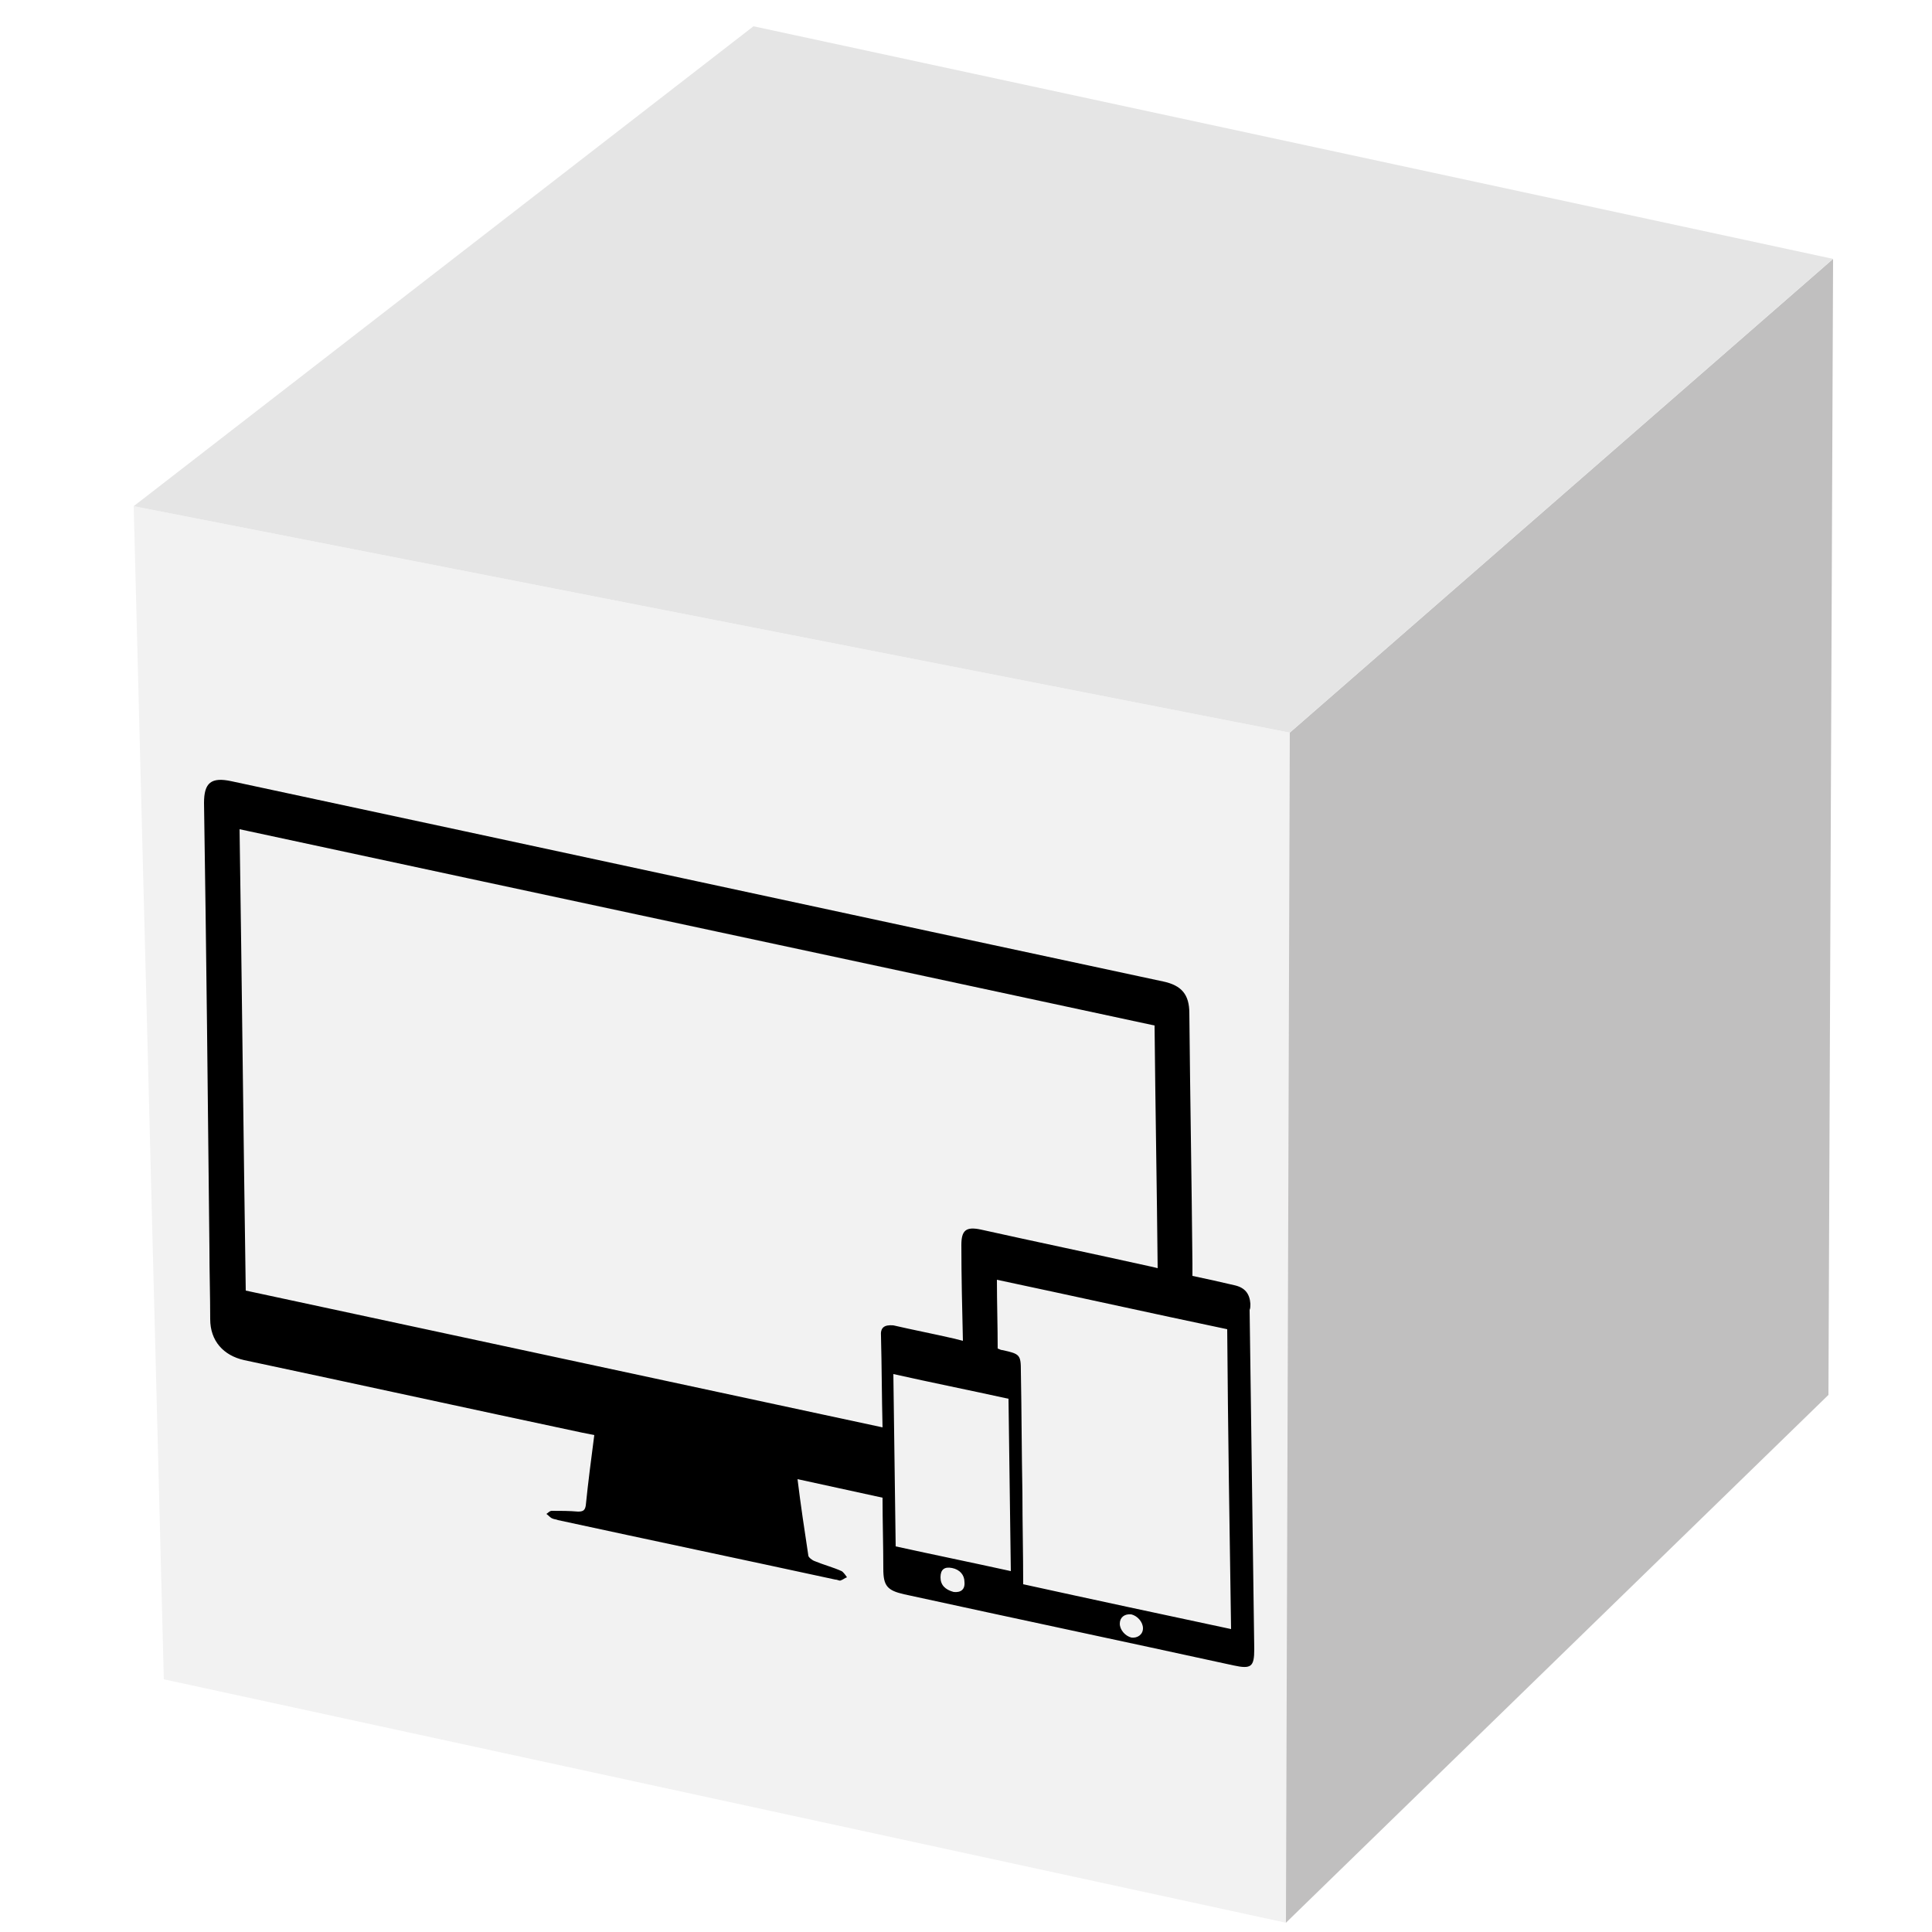
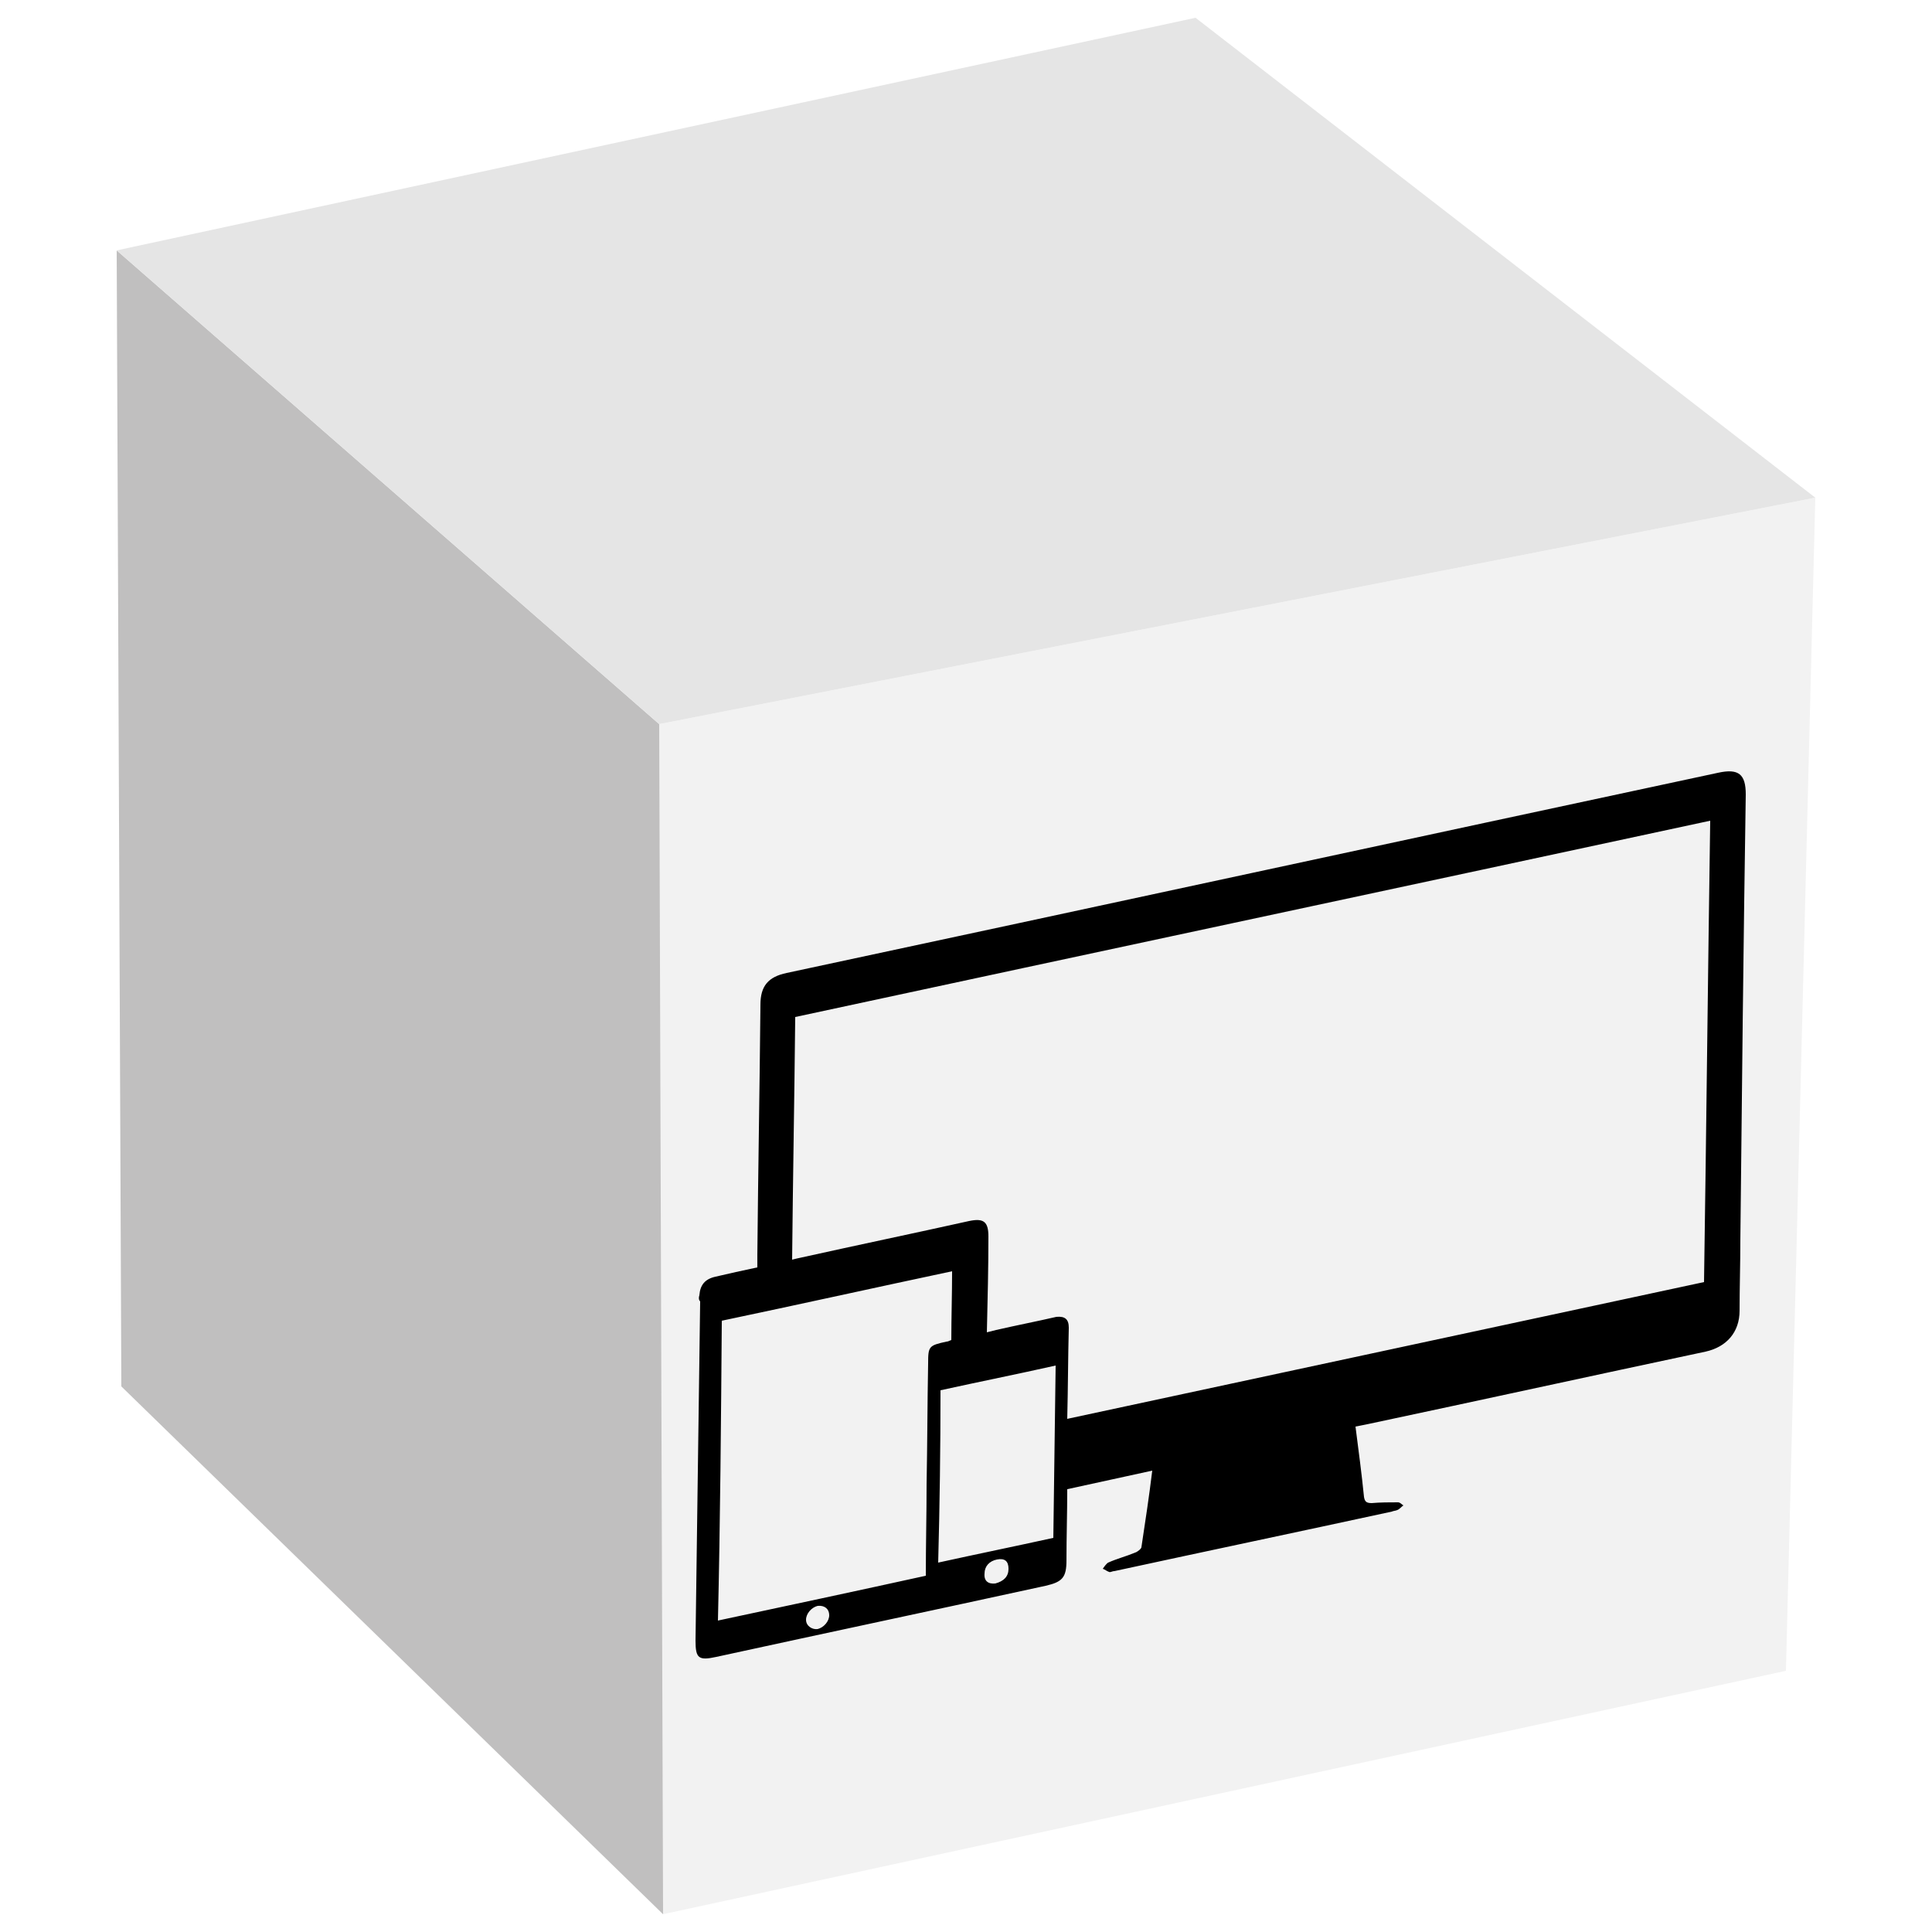
- <svg xmlns="http://www.w3.org/2000/svg" version="1.1" id="Layer_1" x="0px" y="0px" viewBox="1060 -110 250 250" style="enable-background:new 1060 -110 250 250;" xml:space="preserve">
+ <svg xmlns="http://www.w3.org/2000/svg" version="1.1" id="Layer_1" x="0px" y="0px" viewBox="-354 156 250 250" style="enable-background:new -354 156 250 250;" xml:space="preserve">
  <style type="text/css">
	.st0{fill:#F2F2F2;}
	.st1{fill:#C0BFBF;}
	.st2{fill:#E5E5E5;}
</style>
  <g id="XMLID_27_">
    <g id="XMLID_14892_">
-       <polygon id="XMLID_14899_" class="st0" points="1077.3,-44.5 1081.2,107.3 1226.4,138.8 1249,48.4 1226.9,-15.2   " />
-       <polygon id="XMLID_14896_" class="st1" points="1226.9,-15.2 1226.4,138.8 1296.6,70.5 1297.2,-76.5   " />
-       <polygon id="XMLID_14893_" class="st2" points="1077.3,-44.5 1226.9,-15.2 1297.2,-76.5 1157.5,-106.6   " />
+       <polygon id="XMLID_14899_" class="st0" points="-268.7,249.7 -290.8,313.3 -268.2,403.7 -122.9,372.2 -119.1,220.4   " />
+       <polygon id="XMLID_14896_" class="st1" points="-338.9,188.4 -338.3,335.4 -268.2,403.7 -268.7,249.7   " />
+       <polygon id="XMLID_14893_" class="st2" points="-199.3,158.3 -338.9,188.4 -268.7,249.7 -119.1,220.4   " />
    </g>
-     <path id="XMLID_16144_" d="M1221.8,58.7c-0.1-1.3-0.7-2.1-2.1-2.4c-1.7-0.4-3.5-0.8-5.4-1.2c0-0.6,0-1.1,0-1.6   c-0.1-10.8-0.3-21.6-0.4-32.4c0-2.4-1-3.6-3.4-4.1c-40.2-8.6-80.3-17.3-120.5-25.9c-2.7-0.6-3.6,0.2-3.6,2.8   c0.3,19.2,0.5,38.5,0.7,57.7c0,3,0.1,6.1,0.1,9.1c0,2.8,1.7,4.7,4.4,5.3c14.6,3.1,29.2,6.3,43.8,9.4c0.5,0.1,1,0.2,1.5,0.3   c-0.4,3.1-0.8,6.1-1.1,9.1c-0.1,0.6-0.3,0.8-1,0.8c-1.1-0.1-2.3-0.1-3.4-0.1c-0.3,0-0.5,0.3-0.7,0.4c0.3,0.2,0.5,0.5,0.8,0.6   c0.2,0.1,0.5,0.1,0.7,0.2c12,2.6,23.9,5.1,35.9,7.7c0.3,0,0.5,0.2,0.7,0.1c0.3-0.1,0.5-0.3,0.8-0.4c-0.2-0.3-0.5-0.7-0.7-0.8   c-1.1-0.5-2.3-0.8-3.5-1.3c-0.3-0.1-0.8-0.5-0.8-0.7c-0.5-3.3-1-6.6-1.4-9.9c3.7,0.8,7.3,1.6,11,2.4c0,3.1,0.1,6.1,0.1,9.2   c0,2.2,0.5,2.8,2.7,3.3c14.2,3.1,28.4,6.1,42.6,9.2c2.3,0.5,2.7,0.2,2.7-2.1c-0.2-14.6-0.4-29.2-0.6-43.9   C1221.8,59.3,1221.8,59,1221.8,58.7z M1174,62.9c0.1,3.9,0.1,7.8,0.2,11.8c-27.5-5.9-54.9-11.8-82.4-17.7   c-0.3-19.8-0.5-39.7-0.8-59.7c39.5,8.5,78.9,16.9,118.4,25.4c0.1,10.4,0.3,20.8,0.4,31.4c-0.4-0.1-0.8-0.2-1.3-0.3   c-7.2-1.6-14.4-3.1-21.6-4.7c-1.9-0.4-2.5,0.1-2.5,2c0,4.1,0.1,8.1,0.2,12.4c-0.4-0.1-0.8-0.2-1.2-0.3c-2.6-0.6-5.2-1.1-7.8-1.7   C1174.4,61.4,1173.9,61.8,1174,62.9z M1183.4,96c-1.1-0.3-1.7-0.9-1.7-1.9c0-1,0.5-1.4,1.5-1.2c1,0.2,1.6,0.9,1.6,1.8   C1184.9,95.7,1184.3,96.1,1183.4,96z M1190.8,93.3c-5-1.1-9.9-2.1-14.9-3.2c-0.1-7.4-0.2-14.8-0.3-22.3c4.9,1.1,9.9,2.1,14.9,3.2   C1190.6,78.4,1190.7,85.8,1190.8,93.3z M1206.4,101.9c-0.8-0.2-1.5-1-1.5-1.8c0-0.8,0.6-1.3,1.5-1.2c0.8,0.2,1.5,1,1.5,1.8   C1207.9,101.5,1207.2,102,1206.4,101.9z M1219.3,100.8c-8.9-1.9-17.8-3.8-26.9-5.8c0-4-0.1-7.9-0.1-11.8   c-0.1-5.2-0.1-10.5-0.2-15.7c0-2.2-0.1-2.3-2.4-2.8c-0.2,0-0.3-0.1-0.6-0.2c0-2.9-0.1-5.9-0.1-8.9c9.9,2.1,19.8,4.3,29.8,6.4   C1218.9,75,1219.1,87.9,1219.3,100.8z" />
+     <path id="XMLID_16144_" d="M-263.4,324.4c-0.2,14.7-0.4,29.3-0.6,43.9c0,2.3,0.4,2.6,2.7,2.1c14.2-3.1,28.4-6.1,42.6-9.2   c2.2-0.5,2.7-1.1,2.7-3.3c0-3.1,0.1-6.1,0.1-9.2c3.7-0.8,7.3-1.6,11-2.4c-0.4,3.3-0.9,6.6-1.4,9.9c0,0.2-0.5,0.6-0.8,0.7   c-1.2,0.5-2.4,0.8-3.5,1.3c-0.2,0.1-0.5,0.5-0.7,0.8c0.3,0.1,0.5,0.3,0.8,0.4c0.2,0.1,0.4-0.1,0.7-0.1c12-2.6,23.9-5.1,35.9-7.7   c0.2-0.1,0.5-0.1,0.7-0.2c0.3-0.1,0.5-0.4,0.8-0.6c-0.2-0.1-0.4-0.4-0.7-0.4c-1.1,0-2.3,0-3.4,0.1c-0.7,0-0.9-0.2-1-0.8   c-0.3-3-0.7-6-1.1-9.1c0.5-0.1,1-0.2,1.5-0.3c14.6-3.1,29.2-6.3,43.8-9.4c2.7-0.6,4.4-2.5,4.4-5.3c0-3,0.1-6.1,0.1-9.1   c0.2-19.2,0.4-38.5,0.7-57.7c0-2.6-0.9-3.4-3.6-2.8c-40.2,8.6-80.3,17.3-120.5,25.9c-2.4,0.5-3.4,1.7-3.4,4.1   c-0.1,10.8-0.3,21.6-0.4,32.4c0,0.5,0,1,0,1.6c-1.9,0.4-3.7,0.8-5.4,1.2c-1.4,0.3-2,1.1-2.1,2.4   C-263.6,323.9-263.6,324.2-263.4,324.4z M-217.3,326.4c-2.6,0.6-5.2,1.1-7.8,1.7c-0.4,0.1-0.8,0.2-1.2,0.3   c0.1-4.3,0.2-8.3,0.2-12.4c0-1.9-0.6-2.4-2.5-2c-7.2,1.6-14.4,3.1-21.6,4.7c-0.5,0.1-0.9,0.2-1.3,0.3c0.1-10.6,0.3-21,0.4-31.4   c39.5-8.5,78.9-16.9,118.4-25.4c-0.3,20-0.5,39.9-0.8,59.7c-27.5,5.9-54.9,11.8-82.4,17.7c0.1-4,0.1-7.9,0.2-11.8   C-215.7,326.7-216.2,326.3-217.3,326.4z M-226.6,359.6c0-0.9,0.6-1.6,1.6-1.8c1-0.2,1.5,0.2,1.5,1.2s-0.6,1.6-1.7,1.9   C-226.1,361-226.7,360.6-226.6,359.6z M-232.3,335.9c5-1.1,10-2.1,14.9-3.2c-0.1,7.5-0.2,14.9-0.3,22.3c-5,1.1-9.9,2.1-14.9,3.2   C-232.4,350.7-232.3,343.3-232.3,335.9z M-249.7,365.6c0-0.8,0.7-1.6,1.5-1.8c0.9-0.1,1.5,0.4,1.5,1.2c0,0.8-0.7,1.6-1.5,1.8   C-248.9,366.9-249.7,366.4-249.7,365.6z M-260.6,326.9c10-2.1,19.9-4.3,29.8-6.4c0,3-0.1,6-0.1,8.9c-0.3,0.1-0.4,0.2-0.6,0.2   c-2.3,0.5-2.4,0.6-2.4,2.8c-0.1,5.2-0.1,10.5-0.2,15.7c0,3.9-0.1,7.8-0.1,11.8c-9.1,2-18,3.9-26.9,5.8   C-260.8,352.8-260.7,339.9-260.6,326.9z" />
  </g>
</svg>
